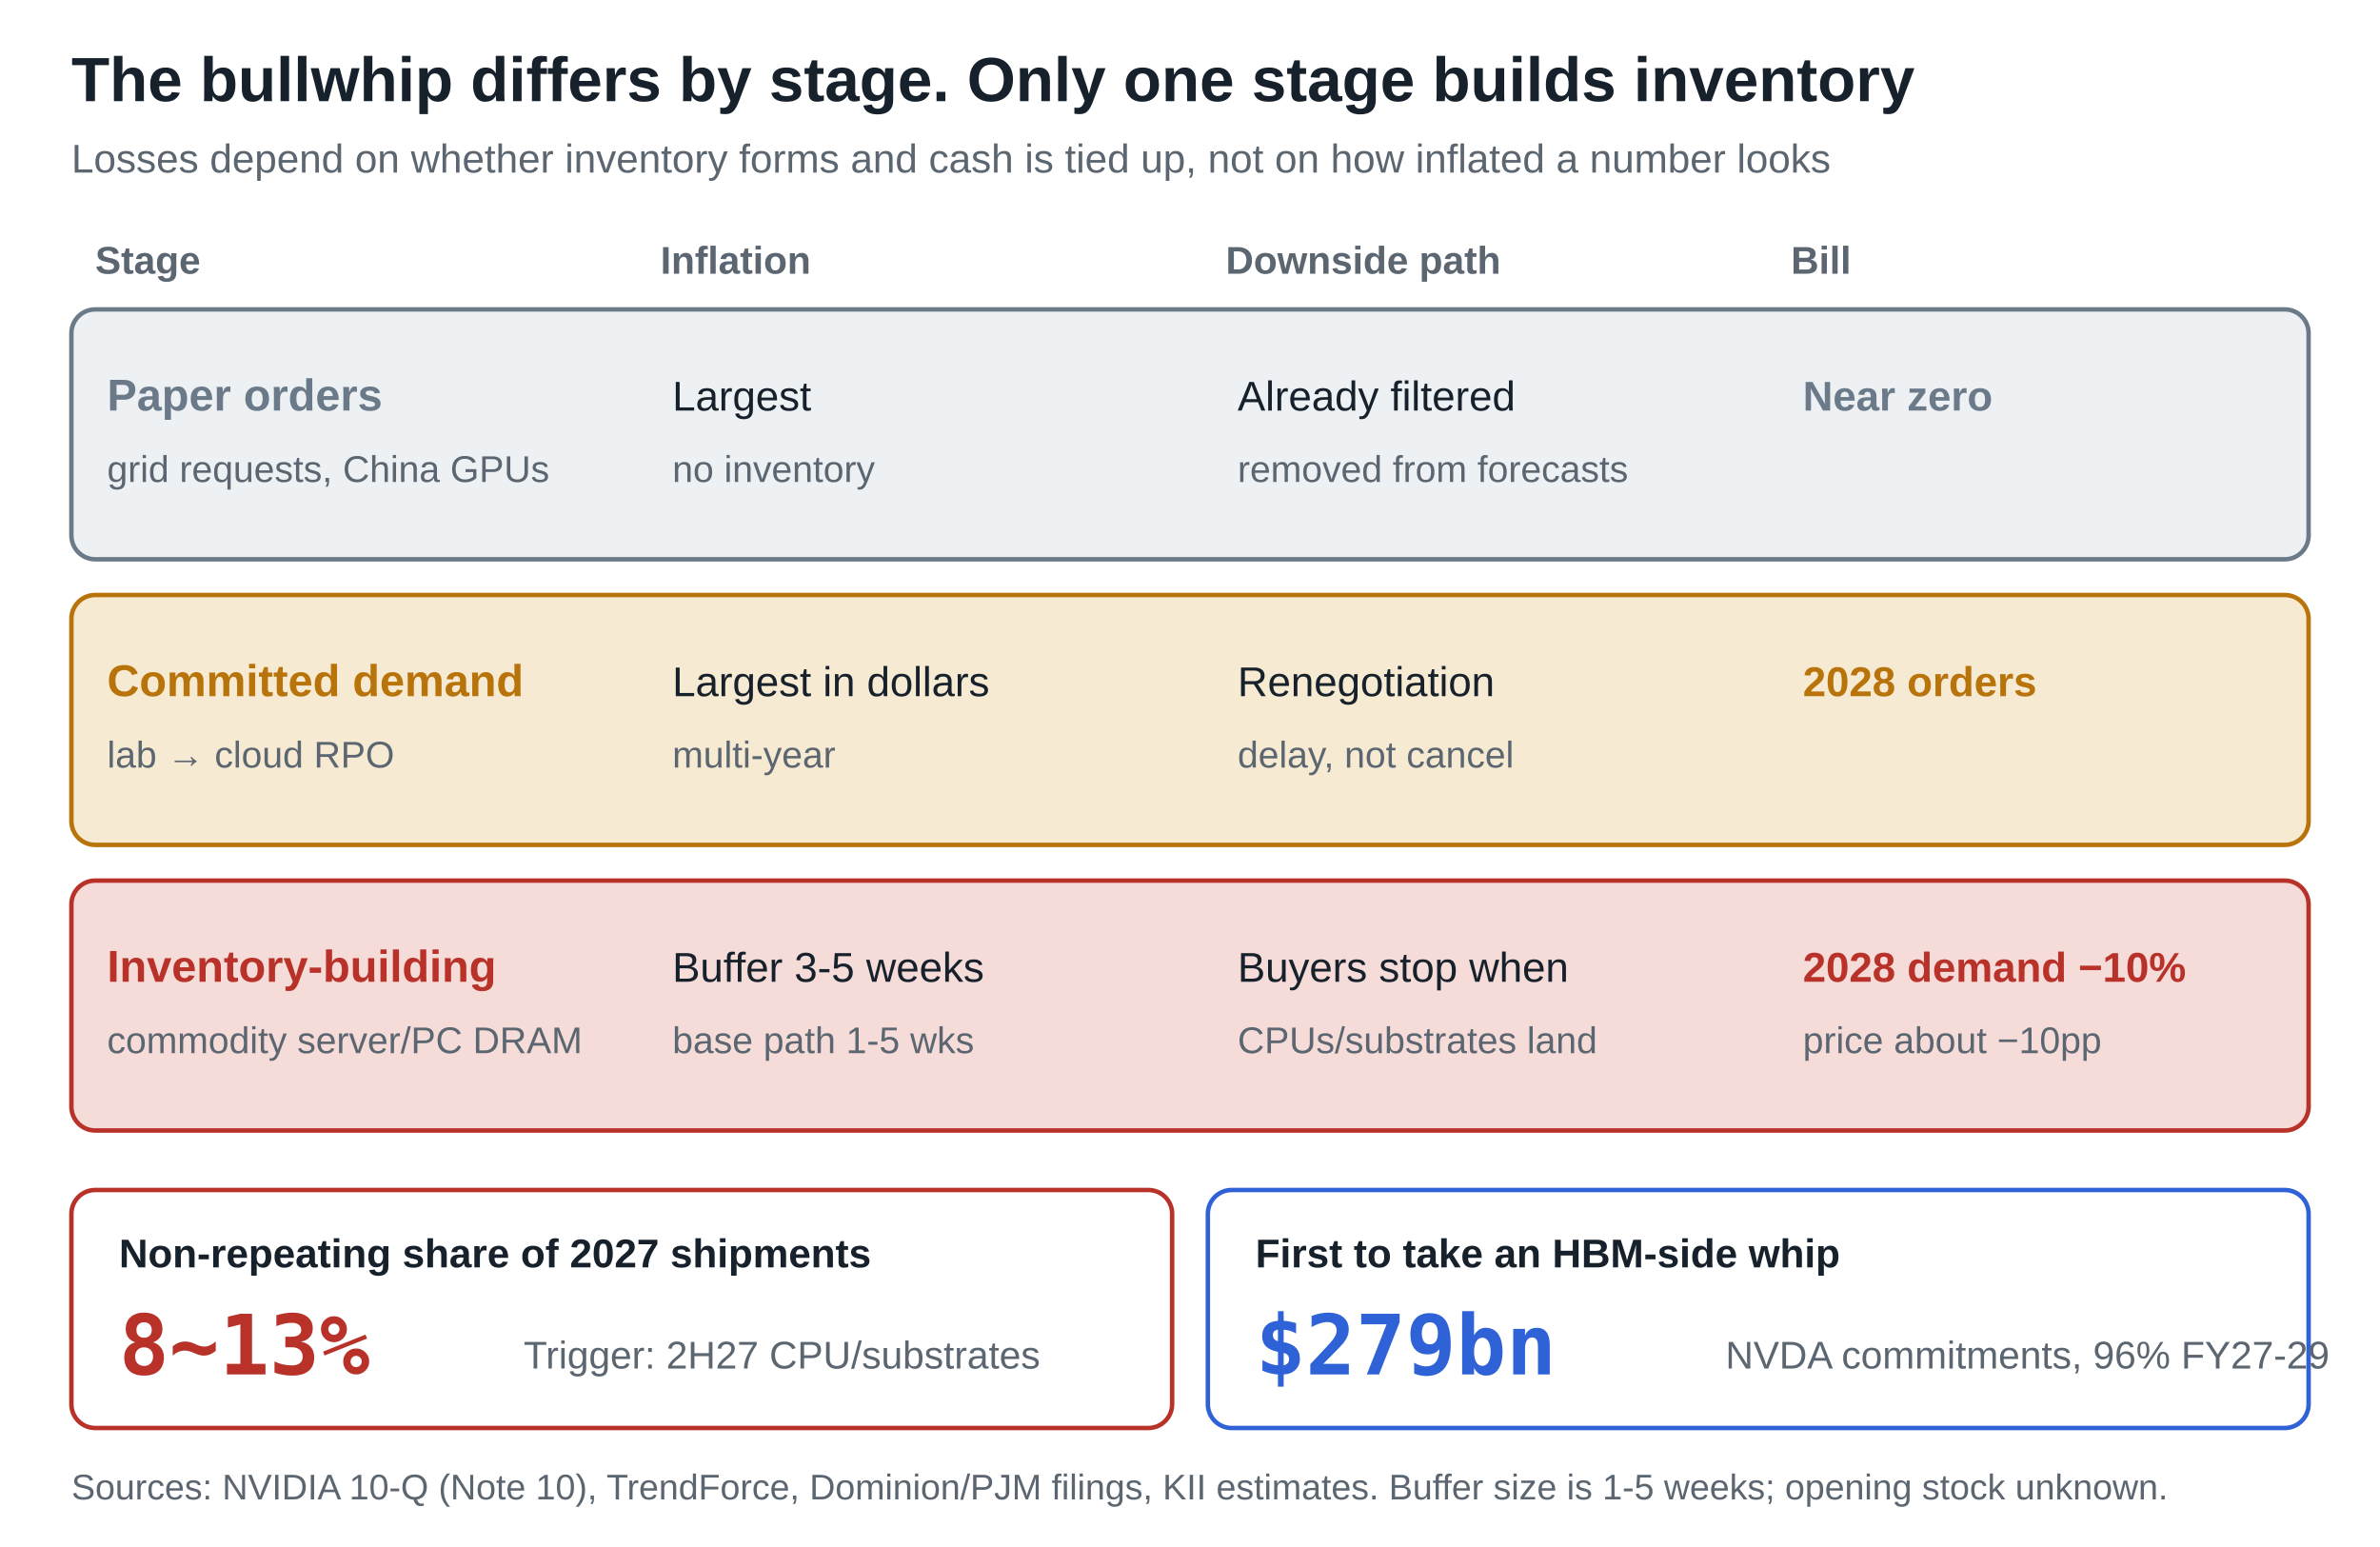
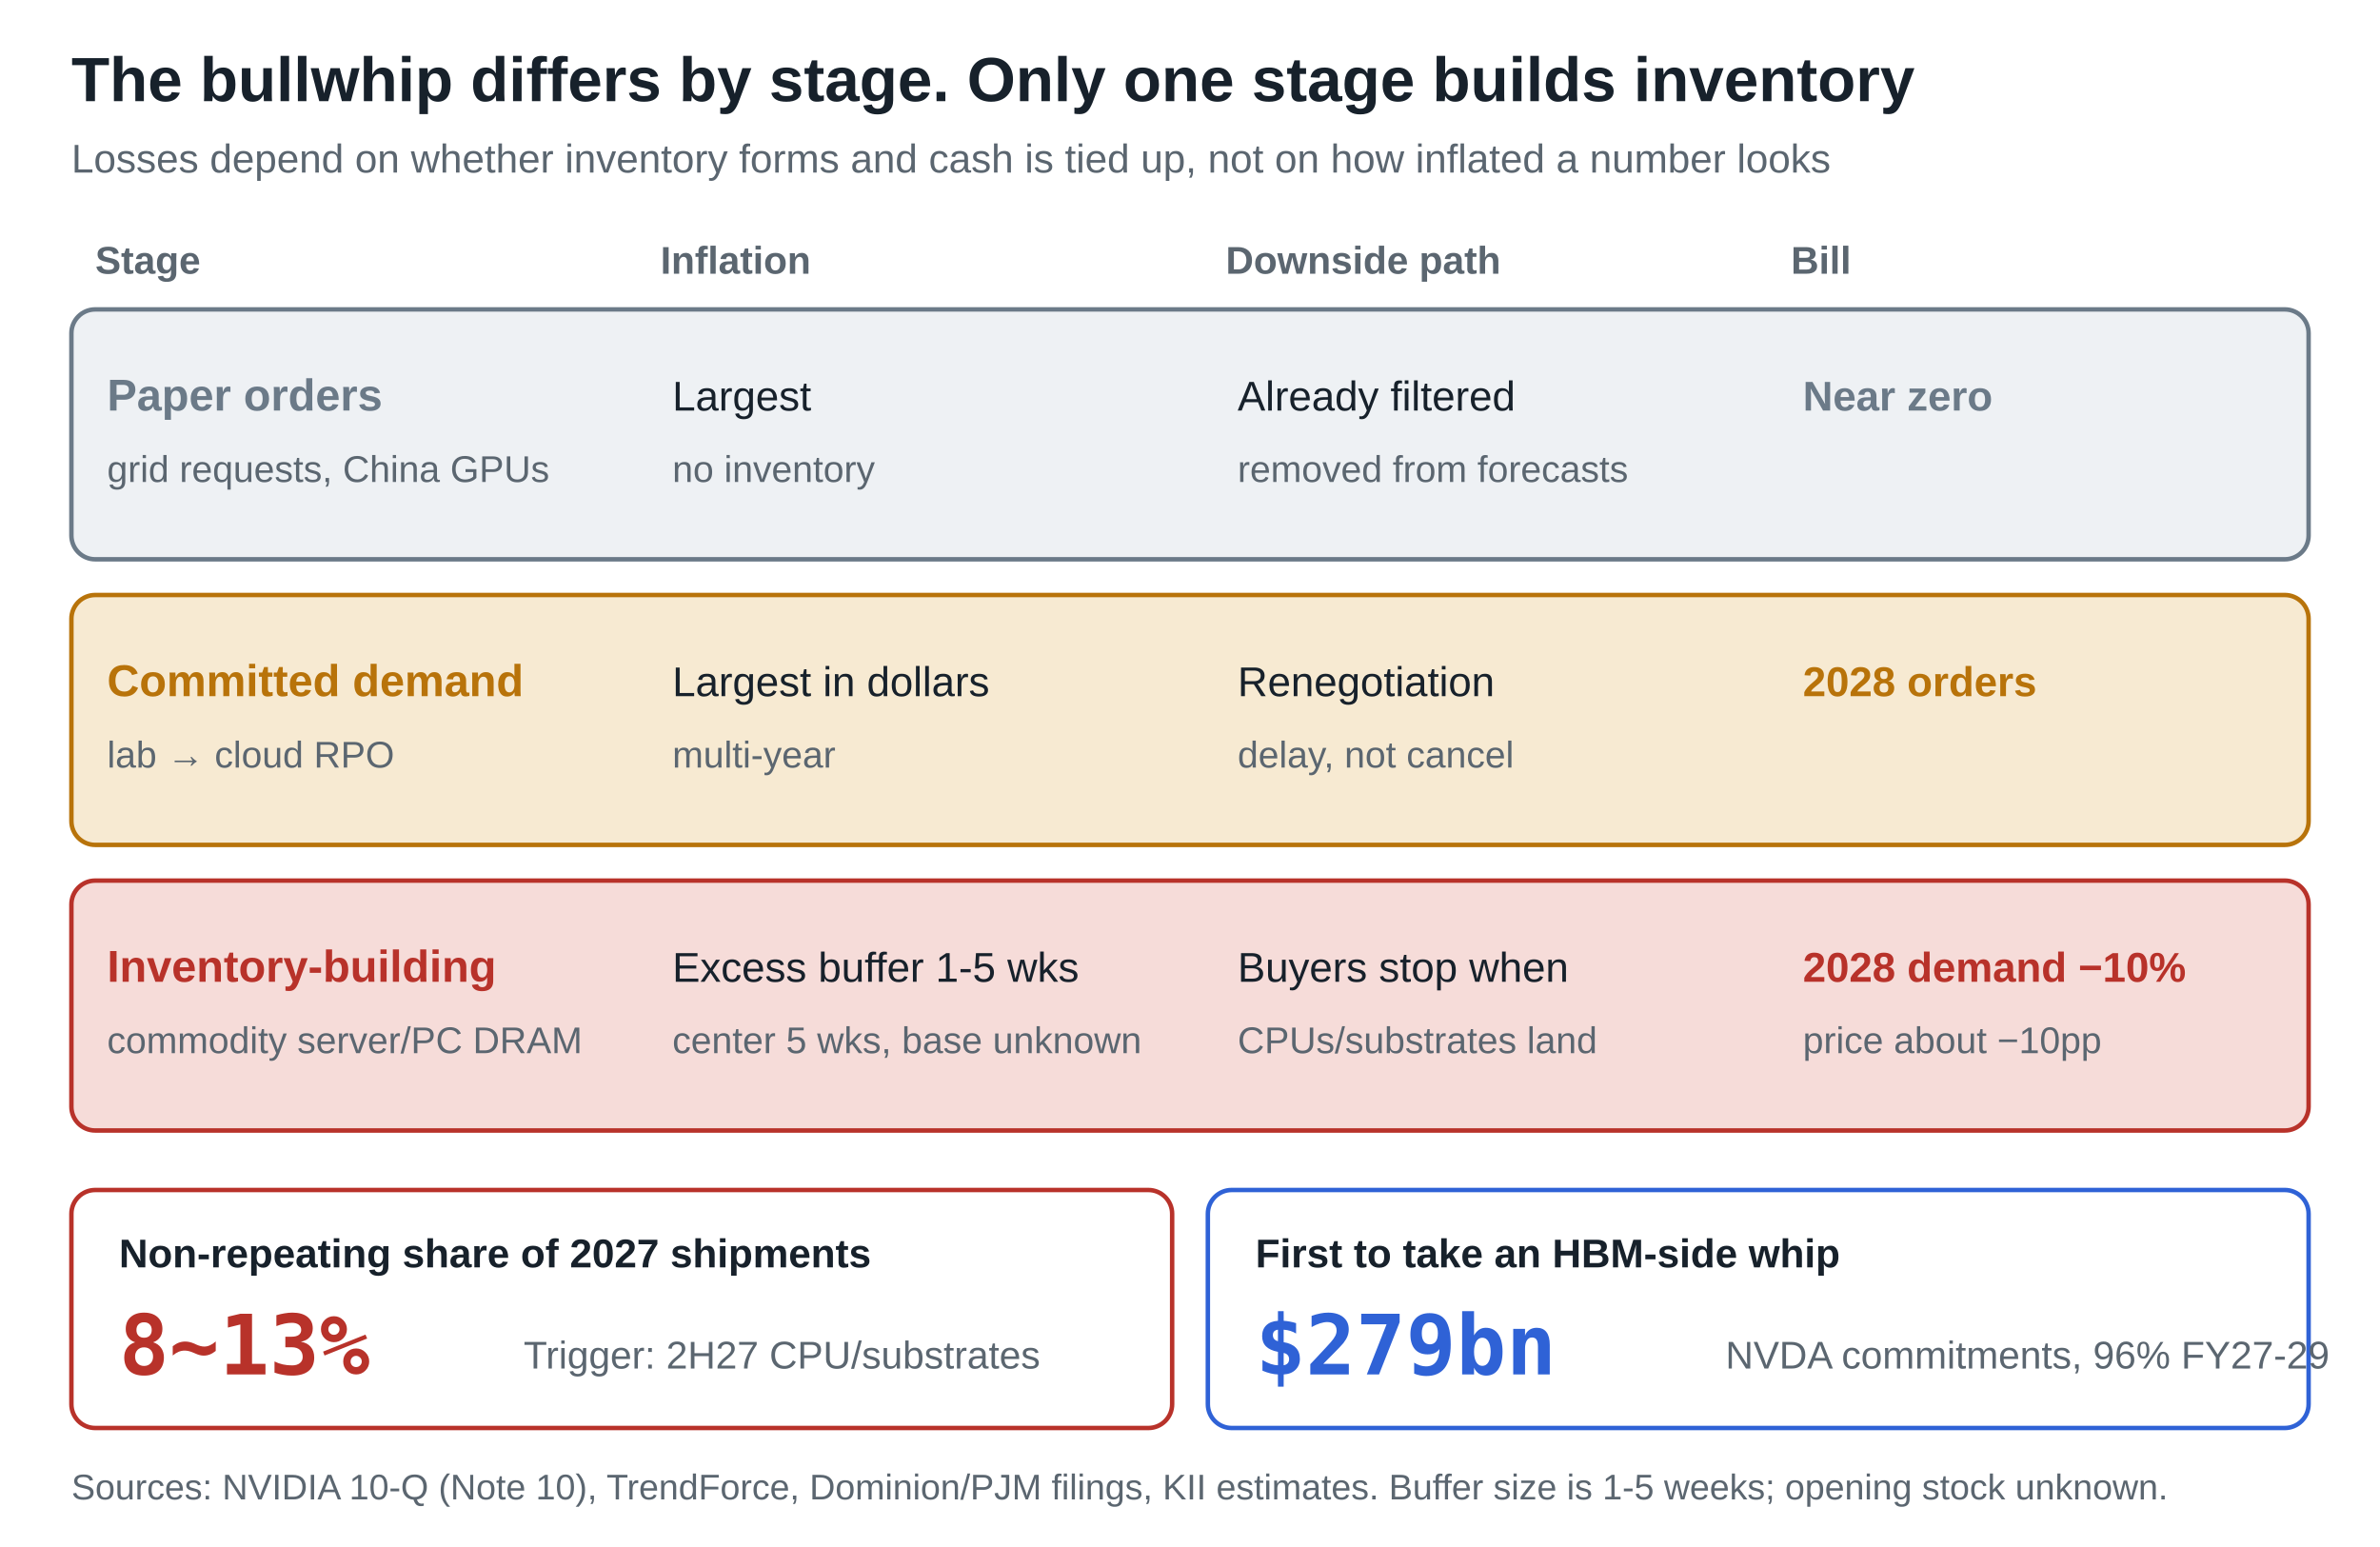
<svg xmlns="http://www.w3.org/2000/svg" viewBox="0 0 800 520" width="800" height="520" font-family="-apple-system, 'Apple SD Gothic Neo', 'Noto Sans KR', 'Helvetica Neue', Arial, sans-serif" font-size="14">
  <rect x="0" y="0" width="800" height="520" fill="#ffffff" />
  <text x="24.0" y="34.0" font-size="21" font-weight="700" fill="#17212b" text-anchor="start">The bullwhip differs by stage. Only one stage builds inventory</text>
  <text x="24.0" y="58.0" font-size="13.5" font-weight="400" fill="#5b6670" text-anchor="start">Losses depend on whether inventory forms and cash is tied up, not on how inflated a number looks</text>
  <text x="32.0" y="92.0" font-size="13" font-weight="700" fill="#5b6670" text-anchor="start">Stage</text>
  <text x="222.0" y="92.0" font-size="13" font-weight="700" fill="#5b6670" text-anchor="start">Inflation</text>
  <text x="412.0" y="92.0" font-size="13" font-weight="700" fill="#5b6670" text-anchor="start">Downside path</text>
  <text x="602.0" y="92.0" font-size="13" font-weight="700" fill="#5b6670" text-anchor="start">Bill</text>
  <rect x="24.0" y="104.0" width="752.0" height="84.0" rx="8" fill="#eef1f4" stroke="#6b7a88" stroke-width="1.5" opacity="1" />
  <text x="36.0" y="138.0" font-size="15" font-weight="700" fill="#6b7a88" text-anchor="start">Paper orders</text>
  <text x="36.0" y="162.0" font-size="12.5" font-weight="400" fill="#5b6670" text-anchor="start">grid requests, China GPUs</text>
  <text x="226.0" y="138.0" font-size="14" font-weight="400" fill="#17212b" text-anchor="start">Largest</text>
  <text x="226.0" y="162.0" font-size="12.5" font-weight="400" fill="#5b6670" text-anchor="start">no inventory</text>
  <text x="416.0" y="138.0" font-size="14" font-weight="400" fill="#17212b" text-anchor="start">Already filtered</text>
  <text x="416.0" y="162.0" font-size="12.5" font-weight="400" fill="#5b6670" text-anchor="start">removed from forecasts</text>
  <text x="606.0" y="138.0" font-size="14" font-weight="700" fill="#6b7a88" text-anchor="start">Near zero</text>
  <rect x="24.0" y="200.0" width="752.0" height="84.0" rx="8" fill="#f7ead2" stroke="#b8730a" stroke-width="1.5" opacity="1" />
  <text x="36.0" y="234.0" font-size="15" font-weight="700" fill="#b8730a" text-anchor="start">Committed demand</text>
  <text x="36.0" y="258.0" font-size="12.5" font-weight="400" fill="#5b6670" text-anchor="start">lab → cloud RPO</text>
  <text x="226.0" y="234.0" font-size="14" font-weight="400" fill="#17212b" text-anchor="start">Largest in dollars</text>
  <text x="226.0" y="258.0" font-size="12.5" font-weight="400" fill="#5b6670" text-anchor="start">multi-year</text>
  <text x="416.0" y="234.0" font-size="14" font-weight="400" fill="#17212b" text-anchor="start">Renegotiation</text>
  <text x="416.0" y="258.0" font-size="12.5" font-weight="400" fill="#5b6670" text-anchor="start">delay, not cancel</text>
  <text x="606.0" y="234.0" font-size="14" font-weight="700" fill="#b8730a" text-anchor="start">2028 orders</text>
  <rect x="24.0" y="296.0" width="752.0" height="84.0" rx="8" fill="#f6dcd9" stroke="#b8322a" stroke-width="1.5" opacity="1" />
  <text x="36.0" y="330.0" font-size="15" font-weight="700" fill="#b8322a" text-anchor="start">Inventory-building</text>
  <text x="36.0" y="354.0" font-size="12.5" font-weight="400" fill="#5b6670" text-anchor="start">commodity server/PC DRAM</text>
-   <text x="226.0" y="330.0" font-size="14" font-weight="400" fill="#17212b" text-anchor="start">Buffer 3-5 weeks</text>
-   <text x="226.0" y="354.0" font-size="12.5" font-weight="400" fill="#5b6670" text-anchor="start">base path 1-5 wks</text>
+   <text x="226.0" y="330.0" font-size="14" font-weight="400" fill="#17212b" text-anchor="start">Excess buffer 1-5 wks</text>
+   <text x="226.0" y="354.0" font-size="12.5" font-weight="400" fill="#5b6670" text-anchor="start">center 5 wks, base unknown</text>
  <text x="416.0" y="330.0" font-size="14" font-weight="400" fill="#17212b" text-anchor="start">Buyers stop when</text>
  <text x="416.0" y="354.0" font-size="12.5" font-weight="400" fill="#5b6670" text-anchor="start">CPUs/substrates land</text>
  <text x="606.0" y="330.0" font-size="14" font-weight="700" fill="#b8322a" text-anchor="start">2028 demand −10%</text>
  <text x="606.0" y="354.0" font-size="12.5" font-weight="400" fill="#5b6670" text-anchor="start">price about −10pp</text>
  <rect x="24.0" y="400.0" width="370.0" height="80.0" rx="8" fill="#ffffff" stroke="#b8322a" stroke-width="1.5" opacity="1" />
  <text x="40.0" y="426.0" font-size="13.5" font-weight="700" fill="#17212b" text-anchor="start">Non-repeating share of 2027 shipments</text>
  <text x="40.0" y="462.0" font-size="28" font-weight="700" fill="#b8322a" text-anchor="start" font-family="Menlo, 'DejaVu Sans Mono', monospace">8~13%</text>
  <text x="176.0" y="460.0" font-size="13" font-weight="400" fill="#5b6670" text-anchor="start">Trigger: 2H27 CPU/substrates</text>
  <rect x="406.0" y="400.0" width="370.0" height="80.0" rx="8" fill="#ffffff" stroke="#2f62d6" stroke-width="1.5" opacity="1" />
  <text x="422.0" y="426.0" font-size="13.5" font-weight="700" fill="#17212b" text-anchor="start">First to take an HBM-side whip</text>
  <text x="422.0" y="462.0" font-size="28" font-weight="700" fill="#2f62d6" text-anchor="start" font-family="Menlo, 'DejaVu Sans Mono', monospace">$279bn</text>
  <text x="580.0" y="460.0" font-size="13" font-weight="400" fill="#5b6670" text-anchor="start">NVDA commitments, 96% FY27-29</text>
  <text x="24.0" y="504.0" font-size="12" font-weight="400" fill="#5b6670" text-anchor="start">Sources: NVIDIA 10-Q (Note 10), TrendForce, Dominion/PJM filings, KII estimates. Buffer size is 1-5 weeks; opening stock unknown.</text>
</svg>
